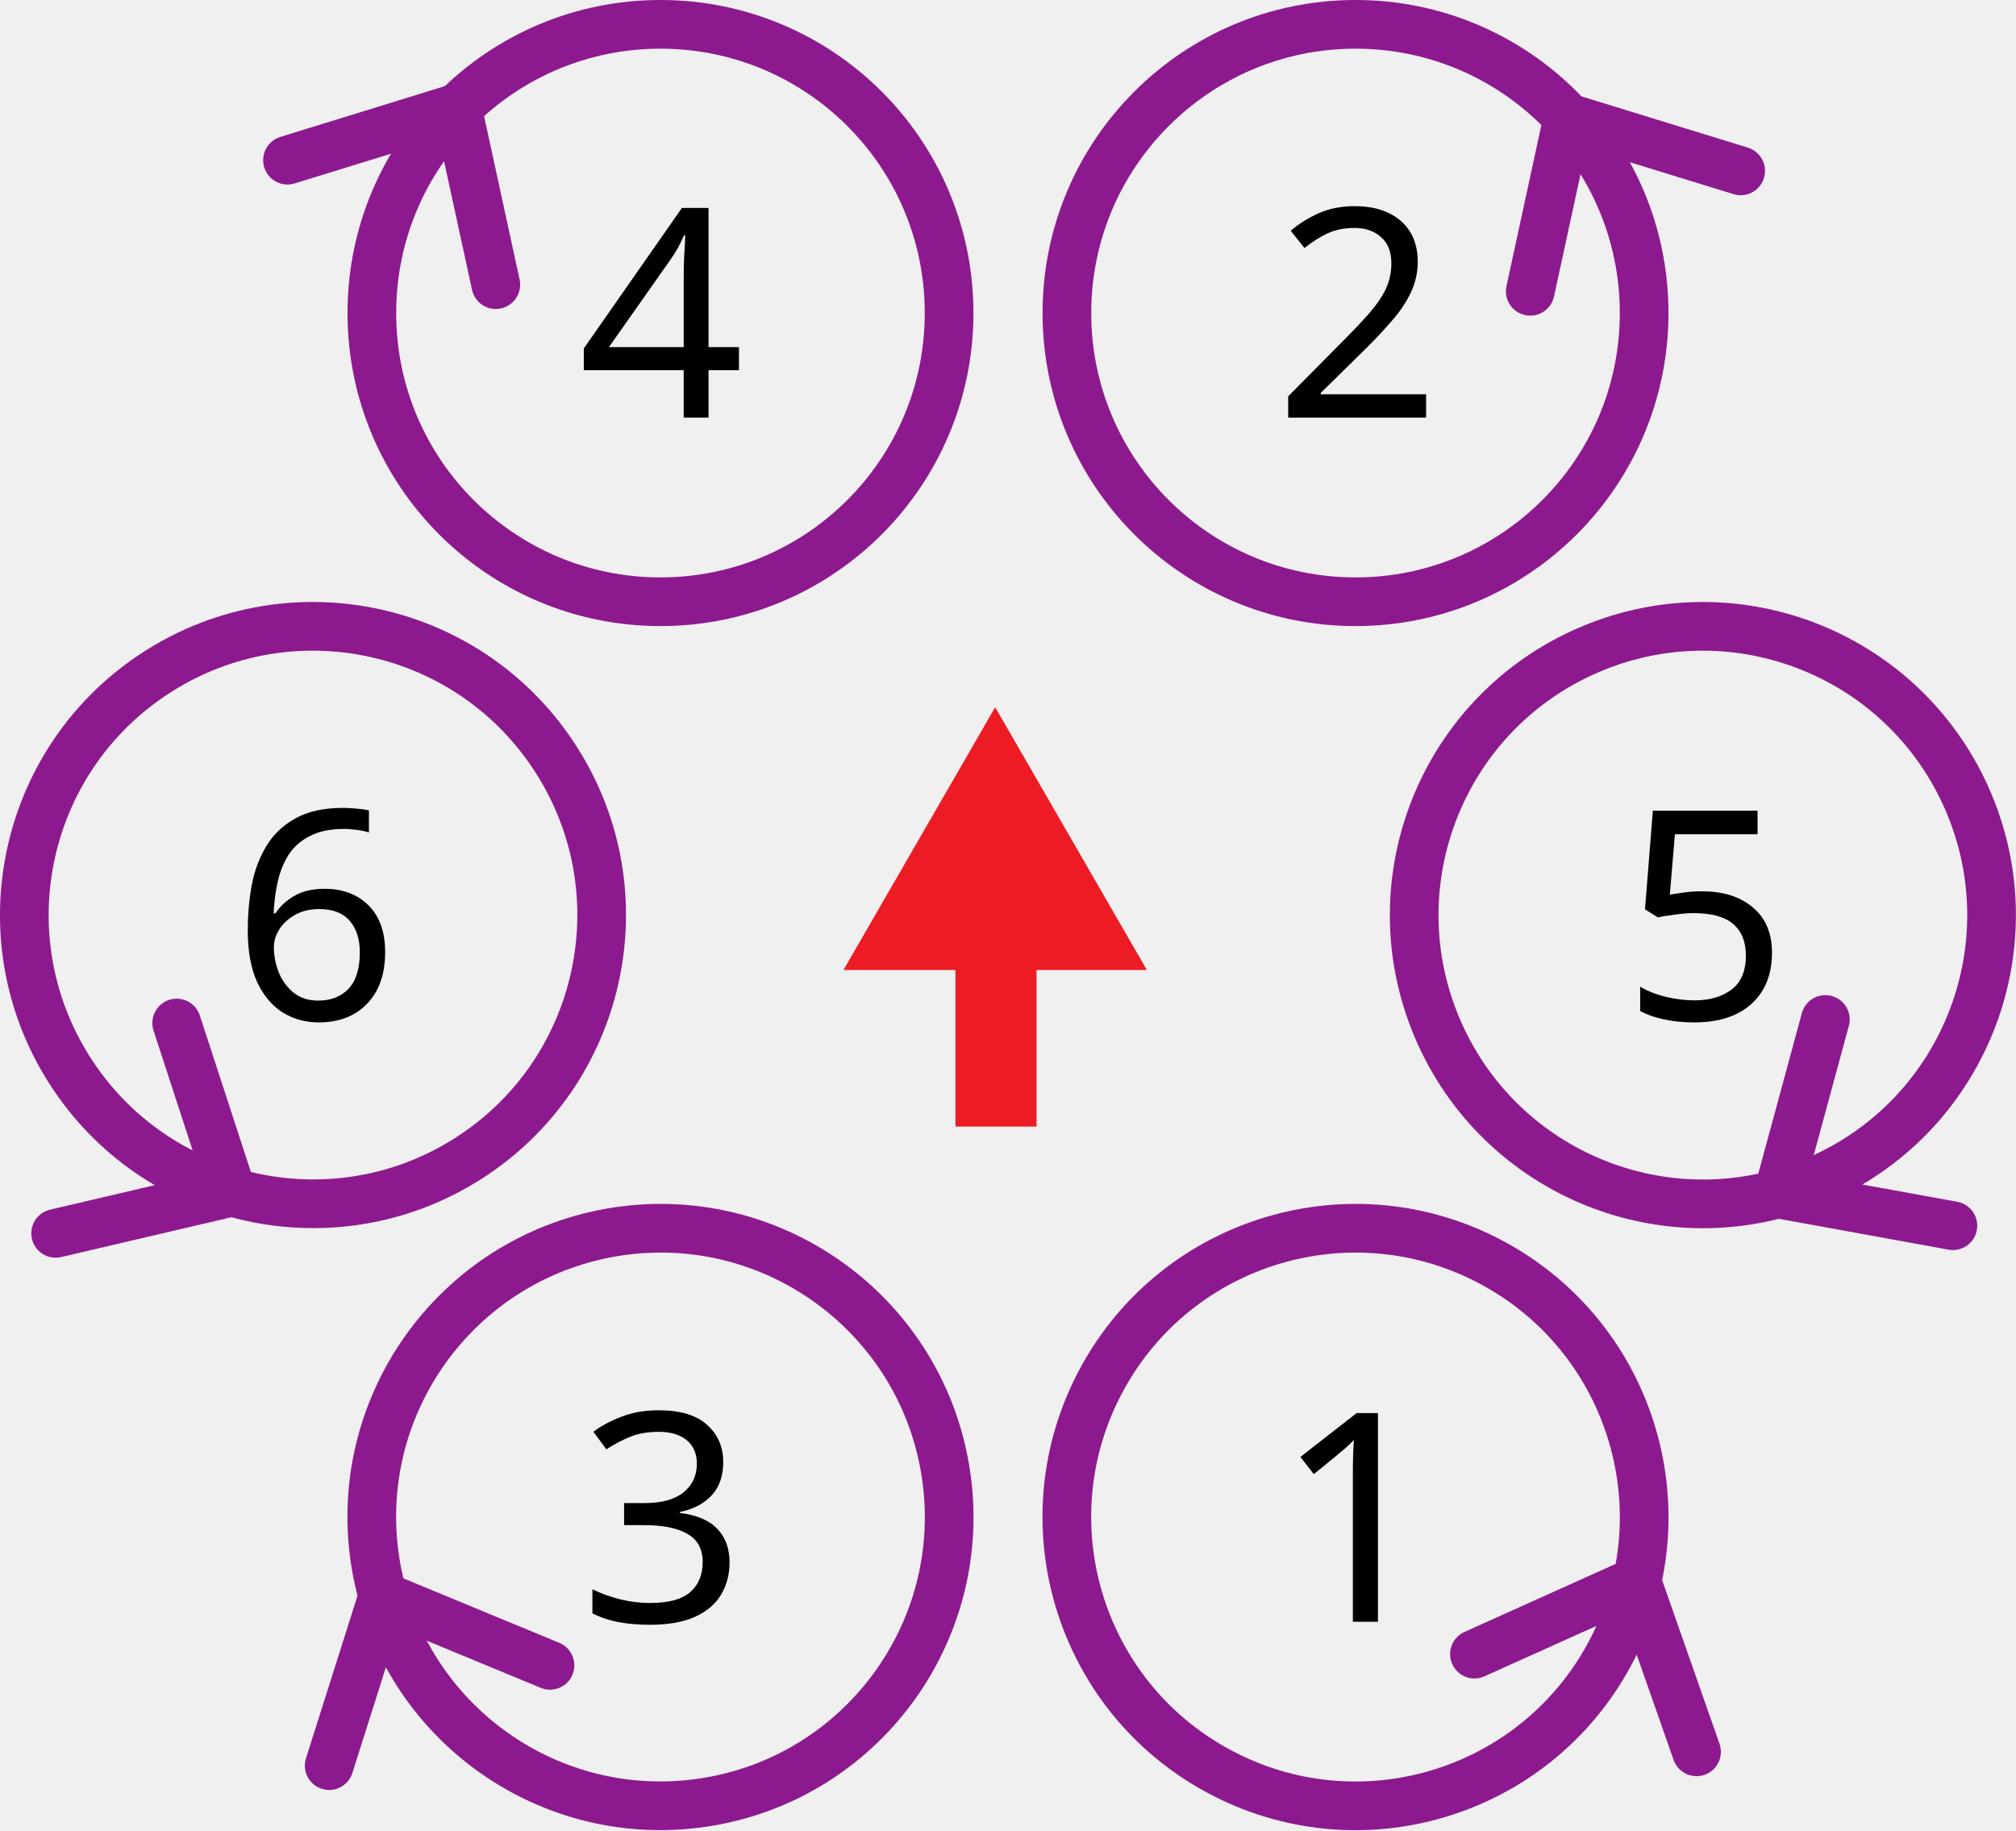
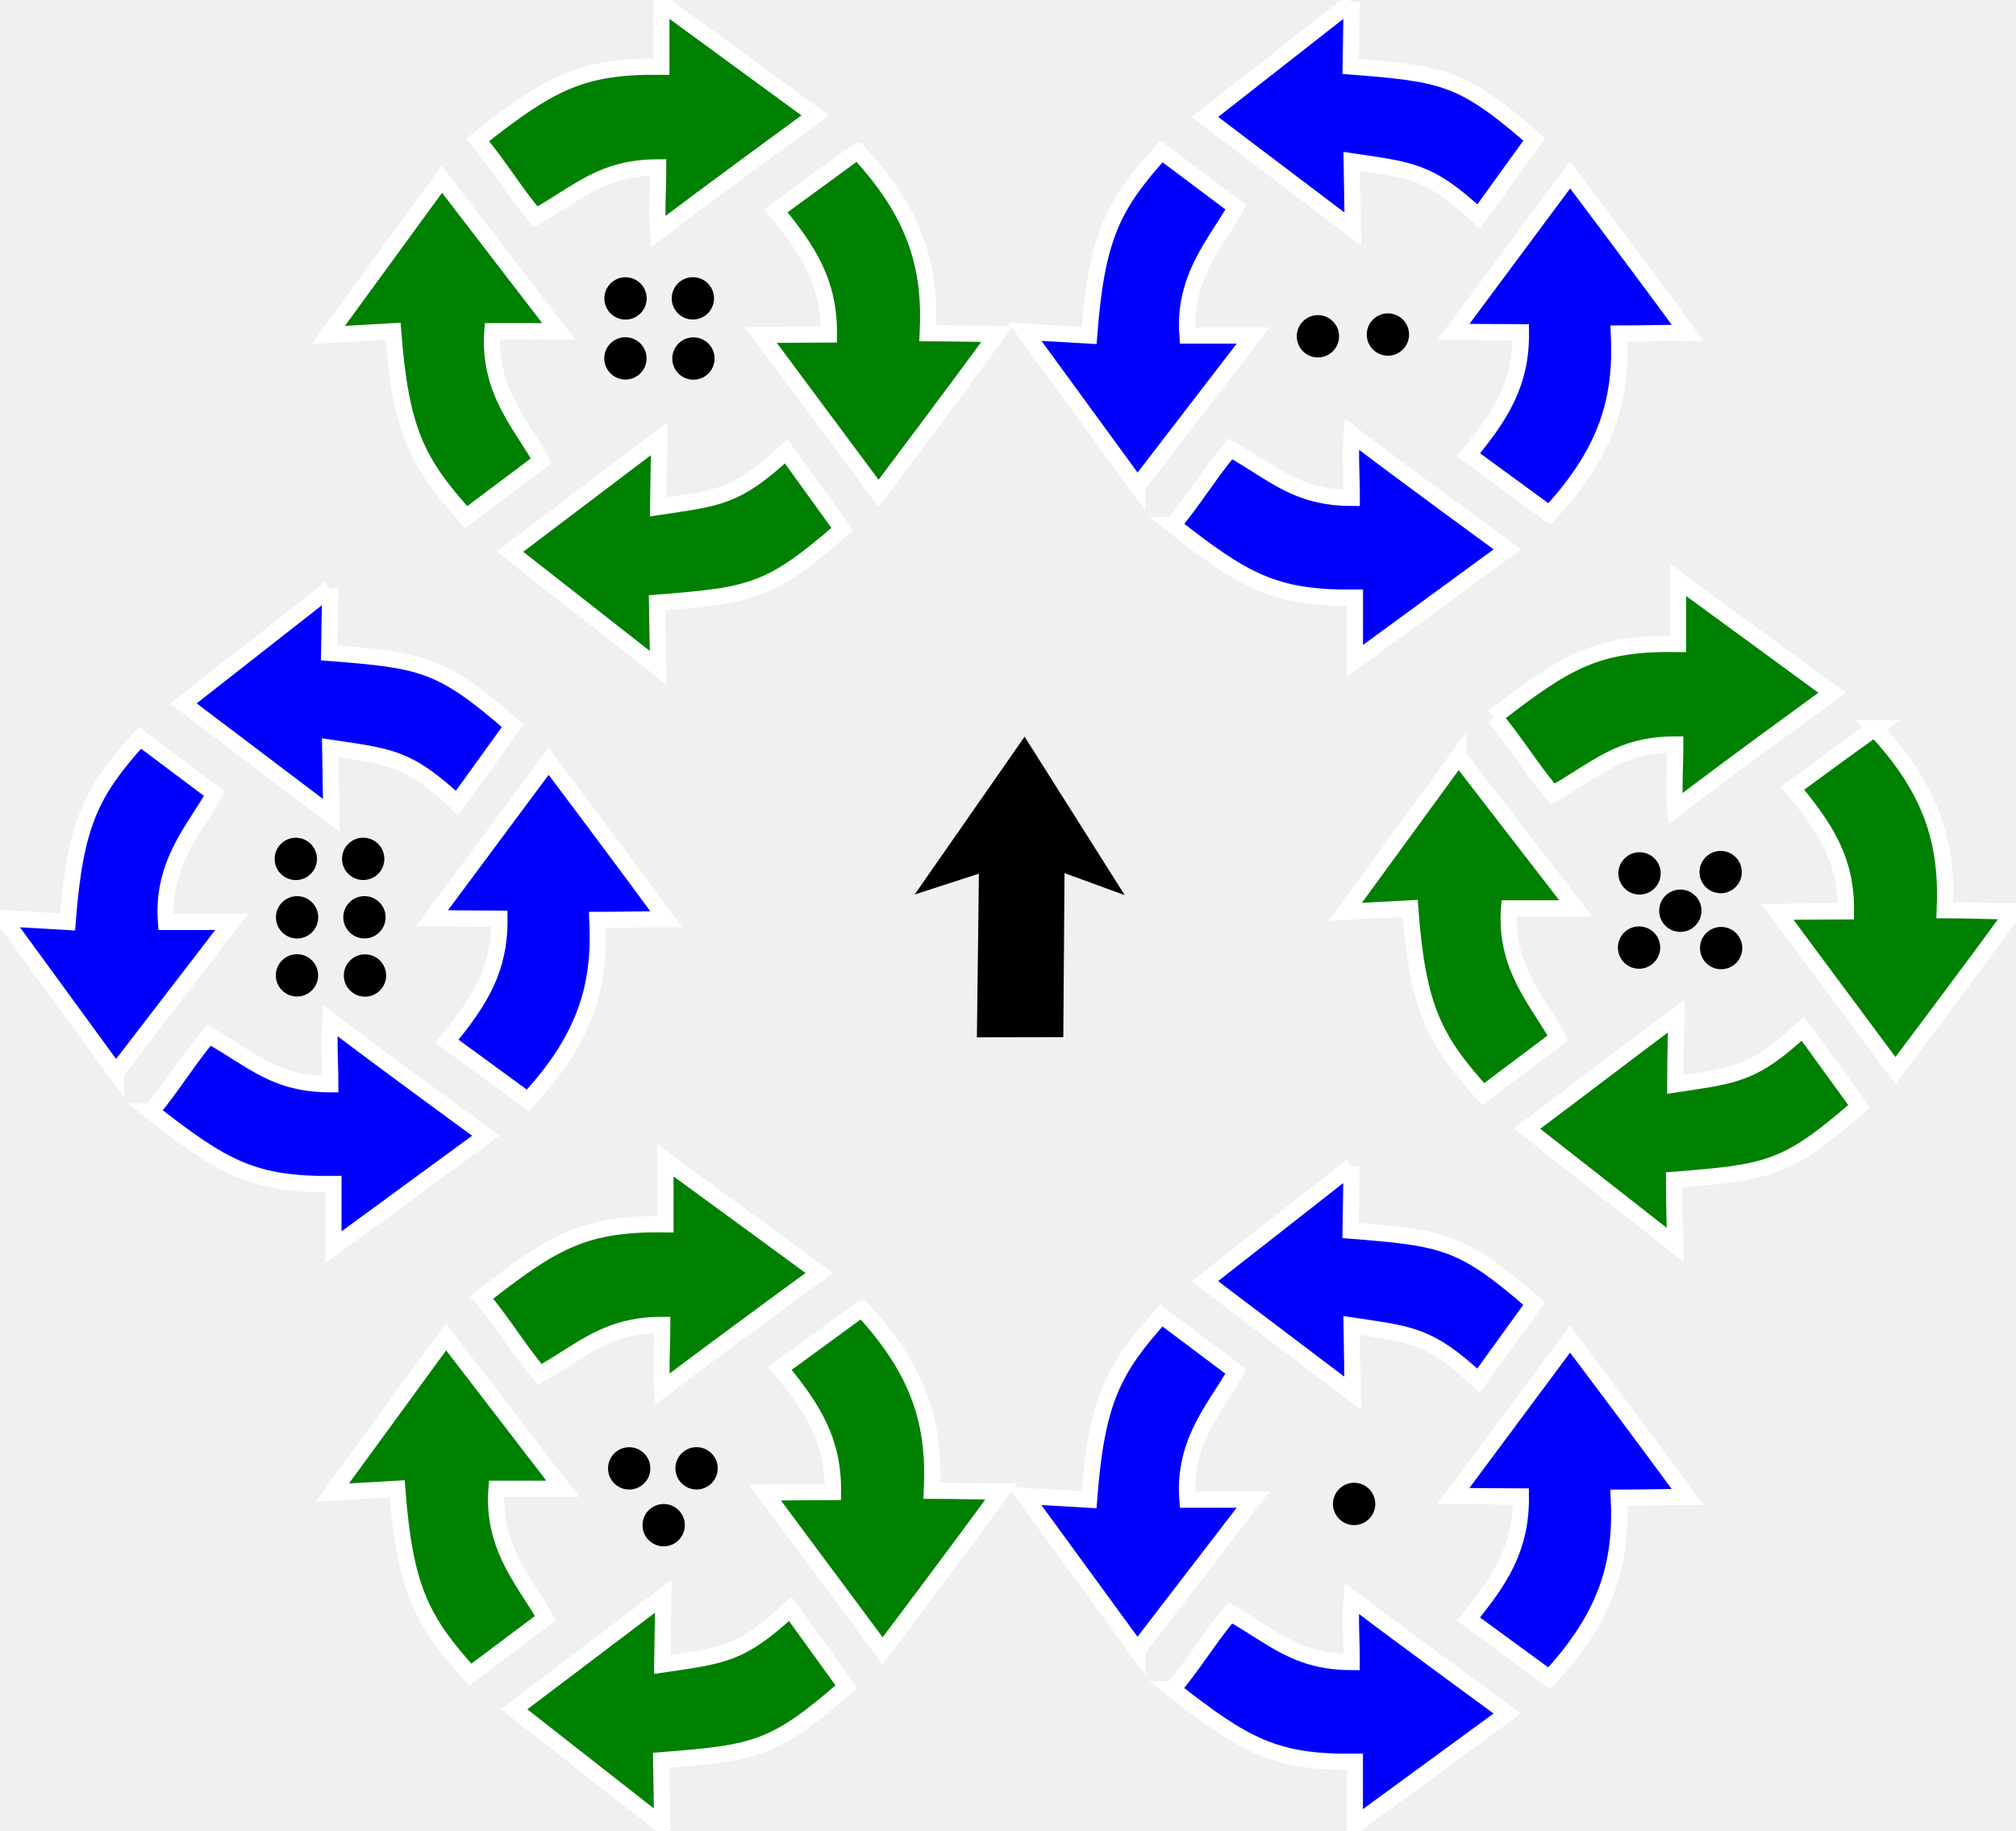
- <svg xmlns="http://www.w3.org/2000/svg" version="1.1" baseProfile="basic" id="hex6x-mix" x="0px" y="0px" width="124.26px" height="112.78px" viewBox="6.64 7.57 124.26 112.78" xml:space="preserve">
-   <g id="M6">
-     <path id="path5486" style="fill:none;stroke:#8D198F;stroke-width:3;stroke-linecap:round;stroke-miterlimit:10;" d="M35.48,78.97c8.29-5.27,10.74-16.27,5.46-24.56c-5.27-8.29-16.27-10.74-24.56-5.46   C8.09,54.22,5.65,65.21,10.92,73.5C16.19,81.79,27.19,84.24,35.48,78.97z" />
-     <path id="path5490" style="fill:none;stroke:#8D198F;stroke-width:3;stroke-linecap:round;stroke-miterlimit:10;" d="M20.93,81.03l-3.4-10.42" />
-     <path id="path5494" style="fill:none;stroke:#8D198F;stroke-width:3;stroke-linecap:round;stroke-miterlimit:10;" d="M20.93,81.03l-10.86,2.54" />
-     <text transform="matrix(1 0 0 1 20.9268 70.3843)" style="font-family:'ArialMT'; font-size:18;">6</text>
-   </g>
-   <g id="M5">
-     <path id="path5450" style="fill:none;stroke:#8D198F;stroke-width:3;stroke-linecap:round;stroke-miterlimit:10;" d="M118.95,80.16c-8.95,4.06-19.49,0.1-23.55-8.85c-4.06-8.95-0.1-19.49,8.85-23.55   c8.95-4.06,19.49-0.1,23.55,8.85C131.86,65.56,127.9,76.11,118.95,80.16z" />
-     <path id="path5454" style="fill:none;stroke:#8D198F;stroke-width:3;stroke-linecap:round;stroke-miterlimit:10;" d="M116.23,81.14l10.78,1.96" />
-     <path id="path5458" style="fill:none;stroke:#8D198F;stroke-width:3;stroke-linecap:round;stroke-miterlimit:10;" d="M116.23,81.14l2.92-10.75" />
-     <text transform="matrix(1 0 0 1 106.5947 70.3843)" style="font-family:'ArialMT'; font-size:18;">5</text>
-   </g>
-   <g id="M4">
-     <path id="path5426" style="fill:none;stroke:#8D198F;stroke-width:3;stroke-linecap:round;stroke-miterlimit:10;" d="M65.14,26.86c0,9.82-7.96,17.79-17.79,17.79s-17.79-7.96-17.79-17.79   c0-9.83,7.96-17.79,17.79-17.79S65.14,17.03,65.14,26.86z" />
-     <path id="path5430" style="fill:none;stroke:#8D198F;stroke-width:3;stroke-linecap:round;stroke-miterlimit:10;" d="M34.83,14.21l-10.47,3.23" />
-     <path id="path5434" style="fill:none;stroke:#8D198F;stroke-width:3;stroke-linecap:round;stroke-miterlimit:10;" d="M34.83,14.21l2.37,10.9" />
-     <text transform="matrix(1 0 0 1 42.25 33.3042)" style="font-family:'ArialMT'; font-size:18;">4</text>
-   </g>
-   <g id="M3">
-     <path id="path5474" style="fill:none;stroke:#8D198F;stroke-width:3;stroke-linecap:round;stroke-miterlimit:10;" d="M44.74,83.45c9.72-1.44,18.77,5.27,20.21,14.99c1.44,9.72-5.27,18.77-14.99,20.21   c-9.72,1.44-18.76-5.27-20.21-14.99C28.31,93.94,35.02,84.9,44.74,83.45z" />
-     <path id="path5478" style="fill:none;stroke:#8D198F;stroke-width:3;stroke-linecap:round;stroke-miterlimit:10;" d="M30.24,105.93l-3.31,10.44" />
-     <path id="path5482" style="fill:none;stroke:#8D198F;stroke-width:3;stroke-linecap:round;stroke-miterlimit:10;" d="M30.24,105.93l10.3,4.26" />
-     <text transform="matrix(1 0 0 1 42.3423 107.5034)" style="font-family:'ArialMT'; font-size:18;">3</text>
-   </g>
-   <g id="M2">
-     <path id="path5438" style="fill:none;stroke:#8D198F;stroke-width:3;stroke-linecap:round;stroke-miterlimit:10;" d="M72.4,26.86c0,9.82,7.96,17.79,17.79,17.79s17.79-7.97,17.79-17.79   c0-9.83-7.96-17.79-17.79-17.79S72.4,17.04,72.4,26.86L72.4,26.86z" />
-     <path id="path5442" style="fill:none;stroke:#8D198F;stroke-width:3;stroke-linecap:round;stroke-miterlimit:10;" d="M103.28,14.82l-2.32,10.7" />
-     <path id="path5446" style="fill:none;stroke:#8D198F;stroke-width:3;stroke-linecap:round;stroke-miterlimit:10;" d="M103.28,14.82l10.65,3.28" />
-     <text transform="matrix(1 0 0 1 85.1807 33.3042)" style="font-family:'ArialMT'; font-size:18;">2</text>
-   </g>
-   <g id="M1">
-     <path id="path5462" style="fill:none;stroke:#8D198F;stroke-width:3;stroke-linecap:round;stroke-miterlimit:10;" d="M98.65,85.4c-8.64-4.67-19.44-1.46-24.11,7.19c-4.67,8.64-1.46,19.44,7.19,24.11   c8.64,4.68,19.44,1.46,24.11-7.18C110.51,100.86,107.29,90.07,98.65,85.4z" />
-     <path id="path5466" style="fill:none;stroke:#8D198F;stroke-width:3;stroke-linecap:round;stroke-miterlimit:10;" d="M107.52,105l-10,4.5" />
-     <path id="path5470" style="fill:none;stroke:#8D198F;stroke-width:3;stroke-linecap:round;stroke-miterlimit:10;" d="M107.52,105l3.69,10.52" />
-     <text transform="matrix(1 0 0 1 85.1826 107.5034)" style="font-family:'ArialMT'; font-size:18;">1</text>
-   </g>
-   <polygon id="Front_Arrow" style="fill:#ED1C24;" points="77.33,67.34 67.98,51.15 58.63,67.34 65.53,67.34 65.53,76.99 70.53,76.99   70.53,67.34 " />
+ <svg xmlns="http://www.w3.org/2000/svg" version="1.1" id="hex6x-mix" x="0px" y="0px" width="124.26px" height="112.78px" viewBox="6.64 7.57 124.26 112.78" xml:space="preserve">
+   <defs id="defs42" />
+   <path d="m 89.952,79.429 -9.052,7.092 c 3.043,2.296 6.074,4.602 9.117,6.897 0,0 -0.043,-2.783 -0.065,-4.169 3.671,0.552 4.753,0.552 7.818,3.4 1.148,-1.581 2.285,-3.173 3.432,-4.753 -4.418,-3.844 -5.522,-4.039 -11.315,-4.494 0.022,-1.321 0.065,-3.974 0.065,-3.974 z" id="path3128" style="fill:#0000ff;fill-opacity:1;stroke:#000000;stroke-width:0.011;stroke-opacity:0" />
+   <path d="m 89.952,79.429 -9.052,7.092 c 3.043,2.296 6.074,4.602 9.117,6.897 0,0 -0.043,-2.783 -0.065,-4.169 3.671,0.552 4.753,0.552 7.818,3.4 1.148,-1.581 2.285,-3.173 3.432,-4.753 -4.418,-3.844 -5.522,-4.039 -11.315,-4.494 0.022,-1.321 0.065,-3.974 0.065,-3.974 z" id="path3130" style="fill:#0000ff;fill-opacity:1;stroke:#ffffff;stroke-width:1;stroke-miterlimit:4;stroke-dasharray:none;stroke-opacity:1" />
+   <path d="m 76.742,109.26 7.136,-9.279 c 0,0 -2.696,0 -4.05,0 -0.282,-3.681 1.884,-5.847 2.988,-7.904 -1.527,-1.148 -3.064,-2.296 -4.591,-3.443 -3.01,3.335 -3.995,5.284 -4.461,11.348 -1.321,-0.076 -3.963,-0.227 -3.963,-0.227 l 6.941,9.507 z" id="path3135" style="fill:#0000ff;fill-opacity:1;stroke:#000000;stroke-width:0.011;stroke-opacity:0" />
+   <path d="m 76.742,109.26 7.136,-9.279 -4.05,0 c -0.282,-3.681 1.884,-5.847 2.988,-7.904 -1.527,-1.148 -3.064,-2.296 -4.591,-3.443 -3.01,3.335 -3.995,5.284 -4.461,11.348 l -3.963,-0.227 6.941,9.507 z" id="path3137" style="fill:#0000ff;fill-opacity:1;stroke:#ffffff;stroke-width:1;stroke-miterlimit:4;stroke-dasharray:none;stroke-opacity:1" />
+   <path d="m 78.919,111.663 c 4.429,3.476 6.302,4.526 11.229,4.472 0,1.299 0,3.898 0,3.898 l 9.399,-6.876 c 0,0 -6.497,-4.732 -9.593,-7.103 -0.108,1.31 0,2.48 0,3.931 -3.411,-0.011 -4.732,-1.462 -7.482,-3.021 -1.289,1.516 -2.263,3.183 -3.552,4.699 z" id="path3142" style="fill:#0000ff;fill-opacity:1;stroke:#000000;stroke-width:0.011;stroke-opacity:0" />
+   <path d="m 78.919,111.663 c 4.429,3.476 6.302,4.526 11.229,4.472 l 0,3.898 9.399,-6.876 c 0,0 -6.497,-4.732 -9.593,-7.103 -0.108,1.31 0,2.48 0,3.931 -3.411,-0.011 -4.732,-1.462 -7.482,-3.021 -1.289,1.516 -2.263,3.183 -3.552,4.699 z" id="path3144" style="fill:#0000ff;fill-opacity:1;stroke:#ffffff;stroke-width:1;stroke-miterlimit:4;stroke-dasharray:none;stroke-opacity:1" />
+   <path d="m 102.133,110.981 c -1.57,-1.148 -3.422,-2.501 -4.992,-3.649 2.025,-2.458 3.27,-4.418 3.238,-7.547 -1.451,0 -4.158,-0.032 -4.158,-0.032 l 7.19,-9.669 c 0,0 4.948,6.562 7.244,9.734 -1.299,0 -2.934,0.043 -4.234,0.043 0.195,4.017 -0.704,7.265 -4.288,11.12 z" id="path3149" style="fill:#0000ff;fill-opacity:1;stroke:#000000;stroke-width:0.011;stroke-opacity:0" />
+   <path d="m 102.133,110.981 c -1.57,-1.148 -3.422,-2.501 -4.992,-3.649 2.025,-2.458 3.27,-4.418 3.238,-7.547 -1.451,0 -4.158,-0.032 -4.158,-0.032 l 7.19,-9.669 c 0,0 4.948,6.562 7.244,9.734 -1.299,0 -2.934,0.043 -4.234,0.043 0.195,4.017 -0.704,7.265 -4.288,11.12 z" id="path3151" style="fill:#0000ff;fill-opacity:1;stroke:#ffffff;stroke-width:1;stroke-miterlimit:4;stroke-dasharray:none;stroke-opacity:1" />
+   <path style="fill:#000000;fill-opacity:1" id="path4033" d="m 65.458,66.177 a 1.304,1.304 0 1 1 -2.608,0 1.304,1.304 0 1 1 2.608,0 z" transform="translate(25.95007,34.06741)" />
+   <path style="fill:#008000;fill-opacity:1;fill-rule:nonzero;stroke:#000000;stroke-width:0.035px;stroke-linecap:butt;stroke-linejoin:miter;stroke-miterlimit:4;stroke-opacity:1;stroke-dasharray:none" d="m 109.895,84.276 -9.142,-7.157 c 3.083,-2.303 6.13,-4.642 9.213,-6.945 0,0 -0.071,2.799 -0.071,4.217 3.685,-0.567 4.783,-0.567 7.866,-3.437 1.169,1.594 2.303,3.189 3.472,4.783 -4.465,3.898 -5.563,4.075 -11.409,4.535 0,1.346 0.071,4.004 0.071,4.004 z" id="path3071" />
+   <path style="fill:#008000;fill-opacity:1;fill-rule:nonzero;stroke:#ffffff;stroke-width:1;stroke-miterlimit:4;stroke-dasharray:none;stroke-opacity:1" d="m 109.895,84.276 -9.142,-7.157 c 3.083,-2.303 6.13,-4.642 9.213,-6.945 0,0 -0.071,2.799 -0.071,4.217 3.685,-0.567 4.783,-0.567 7.866,-3.437 1.169,1.594 2.303,3.189 3.472,4.783 -4.465,3.898 -5.563,4.075 -11.409,4.535 0,1.346 0.071,4.004 0.071,4.004 z" id="path3073" />
+   <path style="fill:#008000;fill-opacity:1;fill-rule:nonzero;stroke:#000000;stroke-width:0.035px;stroke-linecap:butt;stroke-linejoin:miter;stroke-miterlimit:4;stroke-opacity:1;stroke-dasharray:none" d="m 96.537,54.193 7.228,9.354 -4.11,0 c -0.283,3.72 1.913,5.882 3.012,7.972 -1.524,1.169 -3.083,2.303 -4.606,3.472 -3.047,-3.366 -4.039,-5.315 -4.5,-11.445 l -4.004,0.213 6.98,-9.567 z" id="path3075" />
+   <path style="fill:#008000;fill-opacity:1;fill-rule:nonzero;stroke:#ffffff;stroke-width:1;stroke-miterlimit:4;stroke-dasharray:none;stroke-opacity:1" d="m 96.537,54.193 7.228,9.354 -4.11,0 c -0.283,3.72 1.913,5.882 3.012,7.972 -1.524,1.169 -3.083,2.303 -4.606,3.472 -3.047,-3.366 -4.039,-5.315 -4.5,-11.445 l -4.004,0.213 6.98,-9.567 z" id="path3077" />
+   <path style="fill:#008000;fill-opacity:1;fill-rule:nonzero;stroke:#000000;stroke-width:0.035px;stroke-linecap:butt;stroke-linejoin:miter;stroke-miterlimit:4;stroke-opacity:1;stroke-dasharray:none" d="m 98.734,51.748 c 4.5,-3.508 6.378,-4.571 11.339,-4.5 l 0,-3.933 9.496,6.945 c 0,0 -6.555,4.748 -9.673,7.157 -0.106,-1.311 0,-2.516 0,-3.969 -3.437,0 -4.783,1.488 -7.547,3.047 -1.311,-1.524 -2.303,-3.224 -3.614,-4.748 z" id="path3079" />
+   <path style="fill:#008000;fill-opacity:1;fill-rule:nonzero;stroke:#ffffff;stroke-width:1;stroke-miterlimit:4;stroke-dasharray:none;stroke-opacity:1" d="m 98.734,51.748 c 4.5,-3.508 6.378,-4.571 11.339,-4.5 l 0,-3.933 9.496,6.945 c 0,0 -6.555,4.748 -9.673,7.157 -0.106,-1.311 0,-2.516 0,-3.969 -3.437,0 -4.783,1.488 -7.547,3.047 -1.311,-1.524 -2.303,-3.224 -3.614,-4.748 z" id="path3081" />
+   <path style="fill:#008000;fill-opacity:1;fill-rule:nonzero;stroke:#000000;stroke-width:0.035px;stroke-linecap:butt;stroke-linejoin:miter;stroke-miterlimit:4;stroke-opacity:1;stroke-dasharray:none" d="m 122.19,52.457 c -1.594,1.134 -3.472,2.516 -5.067,3.685 2.055,2.48 3.331,4.429 3.295,7.583 -1.488,0 -4.217,0.035 -4.217,0.035 l 7.264,9.78 c 0,0 4.996,-6.626 7.299,-9.815 -1.311,0 -2.941,-0.071 -4.252,-0.071 0.177,-4.039 -0.709,-7.335 -4.323,-11.197 z" id="path3083" />
+   <path style="fill:#008000;fill-opacity:1;fill-rule:nonzero;stroke:#ffffff;stroke-width:1;stroke-miterlimit:4;stroke-dasharray:none;stroke-opacity:1" d="m 122.19,52.457 c -1.594,1.134 -3.472,2.516 -5.067,3.685 2.055,2.48 3.331,4.429 3.295,7.583 -1.488,0 -4.217,0.035 -4.217,0.035 l 7.264,9.78 c 0,0 4.996,-6.626 7.299,-9.815 -1.311,0 -2.941,-0.071 -4.252,-0.071 0.177,-4.039 -0.709,-7.335 -4.323,-11.197 z" id="path3085" />
+   <path transform="translate(43.54194,-4.787332)" style="fill:#000000;fill-opacity:1" id="path4033-9-4-2" d="m 65.458,66.177 a 1.304,1.304 0 1 1 -2.608,0 1.304,1.304 0 1 1 2.608,0 z" />
+   <path transform="translate(48.54211,-4.868209)" style="fill:#000000;fill-opacity:1" id="path4033-9-3-3" d="m 65.458,66.177 a 1.304,1.304 0 1 1 -2.608,0 1.304,1.304 0 1 1 2.608,0 z" />
+   <path transform="translate(43.51207,-0.2161264)" style="fill:#000000;fill-opacity:1" id="path4033-9-1-3" d="m 65.458,66.177 a 1.304,1.304 0 1 1 -2.608,0 1.304,1.304 0 1 1 2.608,0 z" />
+   <path transform="translate(48.57198,-0.185035)" style="fill:#000000;fill-opacity:1" id="path4033-9-1-3-3" d="m 65.458,66.177 a 1.304,1.304 0 1 1 -2.608,0 1.304,1.304 0 1 1 2.608,0 z" />
+   <path style="fill:#000000;fill-opacity:1" id="path4033-1" d="m 65.458,66.177 a 1.304,1.304 0 1 1 -2.608,0 1.304,1.304 0 1 1 2.608,0 z" transform="translate(46.0559,-2.486945)" />
+   <path d="m 89.957,7.691 -9.052,7.092 c 3.043,2.296 6.074,4.602 9.117,6.897 0,0 -0.043,-2.783 -0.065,-4.169 3.671,0.552 4.753,0.552 7.818,3.4 1.148,-1.581 2.285,-3.173 3.432,-4.753 -4.418,-3.844 -5.522,-4.039 -11.315,-4.494 0.022,-1.321 0.065,-3.974 0.065,-3.974 z" id="path3128-9" style="fill:#0000ff;fill-opacity:1;stroke:#000000;stroke-width:0.011;stroke-opacity:0" />
+   <path d="m 89.957,7.691 -9.052,7.092 c 3.043,2.296 6.074,4.602 9.117,6.897 0,0 -0.043,-2.783 -0.065,-4.169 3.671,0.552 4.753,0.552 7.818,3.4 1.148,-1.581 2.285,-3.173 3.432,-4.753 -4.418,-3.844 -5.522,-4.039 -11.315,-4.494 0.022,-1.321 0.065,-3.974 0.065,-3.974 z" id="path3130-4" style="fill:#0000ff;fill-opacity:1;stroke:#ffffff;stroke-width:1;stroke-miterlimit:4;stroke-dasharray:none;stroke-opacity:1" />
+   <path d="m 76.747,37.522 7.136,-9.279 c 0,0 -2.696,0 -4.05,0 -0.282,-3.681 1.884,-5.847 2.988,-7.904 -1.527,-1.148 -3.064,-2.296 -4.591,-3.443 -3.01,3.335 -3.995,5.284 -4.461,11.348 -1.321,-0.076 -3.963,-0.227 -3.963,-0.227 l 6.941,9.507 z" id="path3135-2" style="fill:#0000ff;fill-opacity:1;stroke:#000000;stroke-width:0.011;stroke-opacity:0" />
+   <path d="m 76.747,37.522 7.136,-9.279 -4.05,0 c -0.282,-3.681 1.884,-5.847 2.988,-7.904 -1.527,-1.148 -3.064,-2.296 -4.591,-3.443 -3.01,3.335 -3.995,5.284 -4.461,11.348 l -3.963,-0.227 6.941,9.507 z" id="path3137-4" style="fill:#0000ff;fill-opacity:1;stroke:#ffffff;stroke-width:1;stroke-miterlimit:4;stroke-dasharray:none;stroke-opacity:1" />
+   <path d="m 78.923,39.926 c 4.429,3.476 6.302,4.526 11.229,4.472 0,1.299 0,3.898 0,3.898 l 9.399,-6.876 c 0,0 -6.497,-4.732 -9.593,-7.103 -0.108,1.31 0,2.48 0,3.931 -3.411,-0.011 -4.732,-1.462 -7.482,-3.021 -1.289,1.516 -2.263,3.183 -3.552,4.699 z" id="path3142-1" style="fill:#0000ff;fill-opacity:1;stroke:#000000;stroke-width:0.011;stroke-opacity:0" />
+   <path d="m 78.923,39.926 c 4.429,3.476 6.302,4.526 11.229,4.472 l 0,3.898 9.399,-6.876 c 0,0 -6.497,-4.732 -9.593,-7.103 -0.108,1.31 0,2.48 0,3.931 -3.411,-0.011 -4.732,-1.462 -7.482,-3.021 -1.289,1.516 -2.263,3.183 -3.552,4.699 z" id="path3144-7" style="fill:#0000ff;fill-opacity:1;stroke:#ffffff;stroke-width:1;stroke-miterlimit:4;stroke-dasharray:none;stroke-opacity:1" />
+   <path d="m 102.138,39.244 c -1.57,-1.148 -3.422,-2.501 -4.992,-3.649 2.025,-2.458 3.27,-4.418 3.238,-7.547 -1.451,0 -4.158,-0.032 -4.158,-0.032 l 7.19,-9.669 c 0,0 4.948,6.562 7.244,9.734 -1.299,0 -2.934,0.043 -4.234,0.043 0.195,4.017 -0.704,7.266 -4.288,11.12 z" id="path3149-1" style="fill:#0000ff;fill-opacity:1;stroke:#000000;stroke-width:0.011;stroke-opacity:0" />
+   <path d="m 102.138,39.244 c -1.57,-1.148 -3.422,-2.501 -4.992,-3.649 2.025,-2.458 3.27,-4.418 3.238,-7.547 -1.451,0 -4.158,-0.032 -4.158,-0.032 l 7.19,-9.669 c 0,0 4.948,6.562 7.244,9.734 -1.299,0 -2.934,0.043 -4.234,0.043 0.195,4.017 -0.704,7.266 -4.288,11.12 z" id="path3151-5" style="fill:#0000ff;fill-opacity:1;stroke:#ffffff;stroke-width:1;stroke-miterlimit:4;stroke-dasharray:none;stroke-opacity:1" />
+   <path d="m 26.995,43.827 -9.052,7.092 c 3.043,2.296 6.074,4.602 9.117,6.897 0,0 -0.043,-2.783 -0.065,-4.169 3.671,0.552 4.753,0.552 7.818,3.4 1.148,-1.581 2.285,-3.173 3.432,-4.753 -4.418,-3.844 -5.522,-4.039 -11.315,-4.494 0.022,-1.321 0.065,-3.974 0.065,-3.974 z" id="path3128-1" style="fill:#0000ff;fill-opacity:1;stroke:#000000;stroke-width:0.011;stroke-opacity:0" />
+   <path d="m 26.995,43.827 -9.052,7.092 c 3.043,2.296 6.074,4.602 9.117,6.897 0,0 -0.043,-2.783 -0.065,-4.169 3.671,0.552 4.753,0.552 7.818,3.4 1.148,-1.581 2.285,-3.173 3.432,-4.753 -4.418,-3.844 -5.522,-4.039 -11.315,-4.494 0.022,-1.321 0.065,-3.974 0.065,-3.974 z" id="path3130-42" style="fill:#0000ff;fill-opacity:1;stroke:#ffffff;stroke-width:1;stroke-miterlimit:4;stroke-dasharray:none;stroke-opacity:1" />
+   <path d="m 13.785,73.657 7.136,-9.279 c 0,0 -2.696,0 -4.05,0 -0.282,-3.681 1.884,-5.847 2.988,-7.904 -1.527,-1.148 -3.064,-2.296 -4.591,-3.443 -3.01,3.335 -3.995,5.284 -4.461,11.348 -1.321,-0.076 -3.963,-0.227 -3.963,-0.227 l 6.941,9.507 z" id="path3135-21" style="fill:#0000ff;fill-opacity:1;stroke:#000000;stroke-width:0.011;stroke-opacity:0" />
+   <path d="m 13.785,73.657 7.136,-9.279 -4.05,0 c -0.282,-3.681 1.884,-5.847 2.988,-7.904 -1.527,-1.148 -3.064,-2.296 -4.591,-3.443 -3.01,3.335 -3.995,5.284 -4.461,11.348 l -3.963,-0.227 6.941,9.507 z" id="path3137-6" style="fill:#0000ff;fill-opacity:1;stroke:#ffffff;stroke-width:1;stroke-miterlimit:4;stroke-dasharray:none;stroke-opacity:1" />
+   <path d="m 15.961,76.061 c 4.429,3.476 6.302,4.526 11.229,4.472 0,1.299 0,3.898 0,3.898 l 9.399,-6.876 c 0,0 -6.497,-4.732 -9.593,-7.103 -0.108,1.31 0,2.48 0,3.931 -3.411,-0.011 -4.732,-1.462 -7.482,-3.021 -1.289,1.516 -2.263,3.183 -3.552,4.699 z" id="path3142-6" style="fill:#0000ff;fill-opacity:1;stroke:#000000;stroke-width:0.011;stroke-opacity:0" />
+   <path d="m 15.961,76.061 c 4.429,3.476 6.302,4.526 11.229,4.472 l 0,3.898 9.399,-6.876 c 0,0 -6.497,-4.732 -9.593,-7.103 -0.108,1.31 0,2.48 0,3.931 -3.411,-0.011 -4.732,-1.462 -7.482,-3.021 -1.289,1.516 -2.263,3.183 -3.552,4.699 z" id="path3144-1" style="fill:#0000ff;fill-opacity:1;stroke:#ffffff;stroke-width:1;stroke-miterlimit:4;stroke-dasharray:none;stroke-opacity:1" />
+   <path d="m 39.176,75.379 c -1.57,-1.148 -3.422,-2.501 -4.992,-3.649 2.025,-2.458 3.27,-4.418 3.238,-7.547 -1.451,0 -4.158,-0.032 -4.158,-0.032 l 7.19,-9.669 c 0,0 4.948,6.562 7.244,9.734 -1.299,0 -2.934,0.043 -4.234,0.043 0.195,4.017 -0.704,7.266 -4.288,11.12 z" id="path3149-9" style="fill:#0000ff;fill-opacity:1;stroke:#000000;stroke-width:0.011;stroke-opacity:0" />
+   <path d="m 39.176,75.379 c -1.57,-1.148 -3.422,-2.501 -4.992,-3.649 2.025,-2.458 3.27,-4.418 3.238,-7.547 -1.451,0 -4.158,-0.032 -4.158,-0.032 l 7.19,-9.669 c 0,0 4.948,6.562 7.244,9.734 -1.299,0 -2.934,0.043 -4.234,0.043 0.195,4.017 -0.704,7.266 -4.288,11.12 z" id="path3151-2" style="fill:#0000ff;fill-opacity:1;stroke:#ffffff;stroke-width:1;stroke-miterlimit:4;stroke-dasharray:none;stroke-opacity:1" />
+   <path transform="translate(23.71914,-37.88395)" style="fill:#000000;fill-opacity:1" id="path4033-9" d="m 65.458,66.177 a 1.304,1.304 0 1 1 -2.608,0 1.304,1.304 0 1 1 2.608,0 z" />
+   <path transform="translate(28.03249,-37.99283)" style="fill:#000000;fill-opacity:1" id="path4033-9-5" d="m 65.458,66.177 a 1.304,1.304 0 1 1 -2.608,0 1.304,1.304 0 1 1 2.608,0 z" />
+   <path style="fill:#008000;fill-opacity:1;stroke:#000000;stroke-width:0.011;stroke-opacity:0" d="m 47.206,48.721 -9.135,-7.157 c 3.071,-2.317 6.13,-4.644 9.201,-6.961 0,0 -0.044,2.808 -0.066,4.207 3.704,-0.557 4.797,-0.557 7.889,-3.431 1.158,1.595 2.306,3.202 3.464,4.797 -4.458,3.879 -5.573,4.076 -11.419,4.535 0.022,1.333 0.066,4.01 0.066,4.01 z" id="path3084" />
+   <path style="fill:#008000;fill-opacity:1;stroke:#ffffff;stroke-width:1;stroke-miterlimit:4;stroke-dasharray:none;stroke-opacity:1" d="m 47.206,48.721 -9.135,-7.157 c 3.071,-2.317 6.13,-4.644 9.201,-6.961 0,0 -0.044,2.808 -0.066,4.207 3.704,-0.557 4.797,-0.557 7.889,-3.431 1.158,1.595 2.306,3.202 3.464,4.797 -4.458,3.879 -5.573,4.076 -11.419,4.535 0.022,1.333 0.066,4.01 0.066,4.01 z" id="path3086" />
+   <path style="fill:#008000;fill-opacity:1;stroke:#000000;stroke-width:0.011;stroke-opacity:0" d="m 33.875,18.617 7.201,9.365 c 0,0 -2.721,0 -4.087,0 -0.284,3.715 1.901,5.901 3.016,7.977 -1.541,1.158 -3.092,2.317 -4.633,3.475 -3.038,-3.366 -4.032,-5.332 -4.502,-11.452 -1.333,0.076 -3.999,0.229 -3.999,0.229 l 7.004,-9.594 z" id="path3091-9" />
+   <path style="fill:#008000;fill-opacity:1;stroke:#ffffff;stroke-width:1;stroke-miterlimit:4;stroke-dasharray:none;stroke-opacity:1" d="m 33.875,18.617 7.201,9.365 -4.087,0 c -0.284,3.715 1.901,5.901 3.016,7.977 -1.541,1.158 -3.092,2.317 -4.633,3.475 -3.038,-3.366 -4.032,-5.332 -4.502,-11.452 l -3.999,0.229 7.004,-9.594 z" id="path3093" />
+   <path style="fill:#008000;fill-opacity:1;stroke:#000000;stroke-width:0.011;stroke-opacity:0" d="m 36.071,16.191 c 4.469,-3.508 6.36,-4.568 11.331,-4.513 0,-1.311 0,-3.934 0,-3.934 l 9.485,6.939 c 0,0 -6.556,4.775 -9.681,7.168 -0.109,-1.322 0,-2.502 0,-3.967 -3.442,0.011 -4.775,1.475 -7.551,3.049 -1.3,-1.53 -2.284,-3.213 -3.584,-4.742 z" id="path3098" />
+   <path style="fill:#008000;fill-opacity:1;stroke:#ffffff;stroke-width:1;stroke-miterlimit:4;stroke-dasharray:none;stroke-opacity:1" d="m 36.071,16.191 c 4.469,-3.508 6.36,-4.568 11.331,-4.513 l 0,-3.934 9.485,6.939 c 0,0 -6.556,4.775 -9.681,7.168 -0.109,-1.322 0,-2.502 0,-3.967 -3.442,0.011 -4.775,1.475 -7.551,3.049 -1.3,-1.53 -2.284,-3.213 -3.584,-4.742 z" id="path3100-8" />
+   <path style="fill:#008000;fill-opacity:1;stroke:#000000;stroke-width:0.011;stroke-opacity:0" d="m 59.499,16.879 c -1.584,1.158 -3.453,2.524 -5.037,3.682 2.043,2.48 3.3,4.458 3.267,7.616 -1.464,0 -4.196,0.033 -4.196,0.033 l 7.256,9.758 c 0,0 4.994,-6.622 7.31,-9.823 -1.311,0 -2.961,-0.044 -4.272,-0.044 0.197,-4.054 -0.71,-7.332 -4.327,-11.222 z" id="path3105" />
+   <path style="fill:#008000;fill-opacity:1;stroke:#ffffff;stroke-width:1;stroke-miterlimit:4;stroke-dasharray:none;stroke-opacity:1" d="m 59.499,16.879 c -1.584,1.158 -3.453,2.524 -5.037,3.682 2.043,2.48 3.3,4.458 3.267,7.616 -1.464,0 -4.196,0.033 -4.196,0.033 l 7.256,9.758 c 0,0 4.994,-6.622 7.31,-9.823 -1.311,0 -2.961,-0.044 -4.272,-0.044 0.197,-4.054 -0.71,-7.332 -4.327,-11.222 z" id="path3107" />
+   <path transform="translate(-18.95962,-40.21797)" style="fill:#000000;fill-opacity:1" id="path4033-9-4-2-9" d="m 65.458,66.177 a 1.304,1.304 0 1 1 -2.608,0 1.304,1.304 0 1 1 2.608,0 z" />
+   <path transform="translate(-14.80682,-40.22161)" style="fill:#000000;fill-opacity:1" id="path4033-9-3-3-5" d="m 65.458,66.177 a 1.304,1.304 0 1 1 -2.608,0 1.304,1.304 0 1 1 2.608,0 z" />
+   <path transform="translate(-18.96569,-36.52229)" style="fill:#000000;fill-opacity:1" id="path4033-9-1-3-4" d="m 65.458,66.177 a 1.304,1.304 0 1 1 -2.608,0 1.304,1.304 0 1 1 2.608,0 z" />
+   <path transform="translate(-14.77396,-36.51382)" style="fill:#000000;fill-opacity:1" id="path4033-9-1-3-3-3" d="m 65.458,66.177 a 1.304,1.304 0 1 1 -2.608,0 1.304,1.304 0 1 1 2.608,0 z" />
+   <path style="fill:#008000;fill-opacity:1;stroke:#000000;stroke-width:0.011;stroke-opacity:0" d="m 47.459,120.05 -9.135,-7.157 c 3.071,-2.317 6.13,-4.644 9.201,-6.961 0,0 -0.044,2.808 -0.066,4.207 3.704,-0.557 4.797,-0.557 7.889,-3.431 1.158,1.595 2.306,3.202 3.464,4.797 -4.458,3.879 -5.573,4.076 -11.419,4.535 0.022,1.333 0.066,4.01 0.066,4.01 z" id="path3084-4" />
+   <path style="fill:#008000;fill-opacity:1;stroke:#ffffff;stroke-width:1;stroke-miterlimit:4;stroke-dasharray:none;stroke-opacity:1" d="m 47.459,120.05 -9.135,-7.157 c 3.071,-2.317 6.13,-4.644 9.201,-6.961 0,0 -0.044,2.808 -0.066,4.207 3.704,-0.557 4.797,-0.557 7.889,-3.431 1.158,1.595 2.306,3.202 3.464,4.797 -4.458,3.879 -5.573,4.076 -11.419,4.535 0.022,1.333 0.066,4.01 0.066,4.01 z" id="path3086-1" />
+   <path style="fill:#008000;fill-opacity:1;stroke:#000000;stroke-width:0.011;stroke-opacity:0" d="m 34.128,89.946 7.201,9.365 c 0,0 -2.721,0 -4.087,0 -0.284,3.715 1.901,5.901 3.016,7.977 -1.541,1.158 -3.092,2.317 -4.633,3.475 -3.038,-3.366 -4.032,-5.332 -4.502,-11.452 -1.333,0.076 -3.999,0.229 -3.999,0.229 l 7.004,-9.594 z" id="path3091-9-8" />
+   <path style="fill:#008000;fill-opacity:1;stroke:#ffffff;stroke-width:1;stroke-miterlimit:4;stroke-dasharray:none;stroke-opacity:1" d="m 34.128,89.946 7.201,9.365 -4.087,0 c -0.284,3.715 1.901,5.901 3.016,7.977 -1.541,1.158 -3.092,2.317 -4.633,3.475 -3.038,-3.366 -4.032,-5.332 -4.502,-11.452 l -3.999,0.229 7.004,-9.594 z" id="path3093-7" />
+   <path style="fill:#008000;fill-opacity:1;stroke:#000000;stroke-width:0.011;stroke-opacity:0" d="m 36.324,87.521 c 4.469,-3.508 6.36,-4.568 11.331,-4.513 0,-1.311 0,-3.934 0,-3.934 l 9.485,6.939 c 0,0 -6.556,4.775 -9.681,7.168 -0.109,-1.322 0,-2.502 0,-3.967 -3.442,0.011 -4.775,1.475 -7.551,3.049 -1.3,-1.53 -2.284,-3.213 -3.584,-4.742 z" id="path3098-7" />
+   <path style="fill:#008000;fill-opacity:1;stroke:#ffffff;stroke-width:1;stroke-miterlimit:4;stroke-dasharray:none;stroke-opacity:1" d="m 36.324,87.521 c 4.469,-3.508 6.36,-4.568 11.331,-4.513 l 0,-3.934 9.485,6.939 c 0,0 -6.556,4.775 -9.681,7.168 -0.109,-1.322 0,-2.502 0,-3.967 -3.442,0.011 -4.775,1.475 -7.551,3.049 -1.3,-1.53 -2.284,-3.213 -3.584,-4.742 z" id="path3100-8-7" />
+   <path style="fill:#008000;fill-opacity:1;stroke:#000000;stroke-width:0.011;stroke-opacity:0" d="m 59.752,88.209 c -1.584,1.158 -3.453,2.524 -5.037,3.682 2.043,2.48 3.3,4.458 3.267,7.616 -1.464,0 -4.196,0.033 -4.196,0.033 l 7.256,9.758 c 0,0 4.994,-6.622 7.31,-9.823 -1.311,0 -2.961,-0.044 -4.272,-0.044 0.197,-4.054 -0.71,-7.332 -4.327,-11.222 z" id="path3105-1" />
+   <path style="fill:#008000;fill-opacity:1;stroke:#ffffff;stroke-width:1;stroke-miterlimit:4;stroke-dasharray:none;stroke-opacity:1" d="m 59.752,88.209 c -1.584,1.158 -3.453,2.524 -5.037,3.682 2.043,2.48 3.3,4.458 3.267,7.616 -1.464,0 -4.196,0.033 -4.196,0.033 l 7.256,9.758 c 0,0 4.994,-6.622 7.31,-9.823 -1.311,0 -2.961,-0.044 -4.272,-0.044 0.197,-4.054 -0.71,-7.332 -4.327,-11.222 z" id="path3107-9" />
+   <path transform="translate(-18.73203,31.87613)" style="fill:#000000;fill-opacity:1" id="path4033-9-4" d="m 65.458,66.177 a 1.304,1.304 0 1 1 -2.608,0 1.304,1.304 0 1 1 2.608,0 z" />
+   <path transform="translate(-14.57922,31.87248)" style="fill:#000000;fill-opacity:1" id="path4033-9-3" d="m 65.458,66.177 a 1.304,1.304 0 1 1 -2.608,0 1.304,1.304 0 1 1 2.608,0 z" />
+   <path transform="translate(-16.6077,35.37621)" style="fill:#000000;fill-opacity:1" id="path4033-9-1" d="m 65.458,66.177 a 1.304,1.304 0 1 1 -2.608,0 1.304,1.304 0 1 1 2.608,0 z" />
+   <path transform="translate(-39.20278,-2.080514)" style="fill:#000000;fill-opacity:1" id="path4033-9-4-2-9-8" d="m 65.458,66.177 a 1.304,1.304 0 1 1 -2.608,0 1.304,1.304 0 1 1 2.608,0 z" />
+   <path transform="translate(-35.04997,-2.084154)" style="fill:#000000;fill-opacity:1" id="path4033-9-3-3-5-6" d="m 65.458,66.177 a 1.304,1.304 0 1 1 -2.608,0 1.304,1.304 0 1 1 2.608,0 z" />
+   <path transform="translate(-39.20884,1.495694)" style="fill:#000000;fill-opacity:1" id="path4033-9-1-3-4-5" d="m 65.458,66.177 a 1.304,1.304 0 1 1 -2.608,0 1.304,1.304 0 1 1 2.608,0 z" />
+   <path transform="translate(-35.01711,1.504164)" style="fill:#000000;fill-opacity:1" id="path4033-9-1-3-3-3-0" d="m 65.458,66.177 a 1.304,1.304 0 1 1 -2.608,0 1.304,1.304 0 1 1 2.608,0 z" />
+   <path transform="translate(-39.28092,-5.679578)" style="fill:#000000;fill-opacity:1" id="path4033-9-4-2-9-8-2" d="m 65.458,66.177 a 1.304,1.304 0 1 1 -2.608,0 1.304,1.304 0 1 1 2.608,0 z" />
+   <path transform="translate(-35.12812,-5.683218)" style="fill:#000000;fill-opacity:1" id="path4033-9-3-3-5-6-8" d="m 65.458,66.177 a 1.304,1.304 0 1 1 -2.608,0 1.304,1.304 0 1 1 2.608,0 z" />
+   <path style="fill:#000000;fill-opacity:1;stroke:none" d="m 69.793,52.964 -6.777,9.727 3.961,-1.285 -0.125,10.086 5.326,-0.01 0.076,-10.109 3.712,1.356 z" id="path3263" />
</svg>
